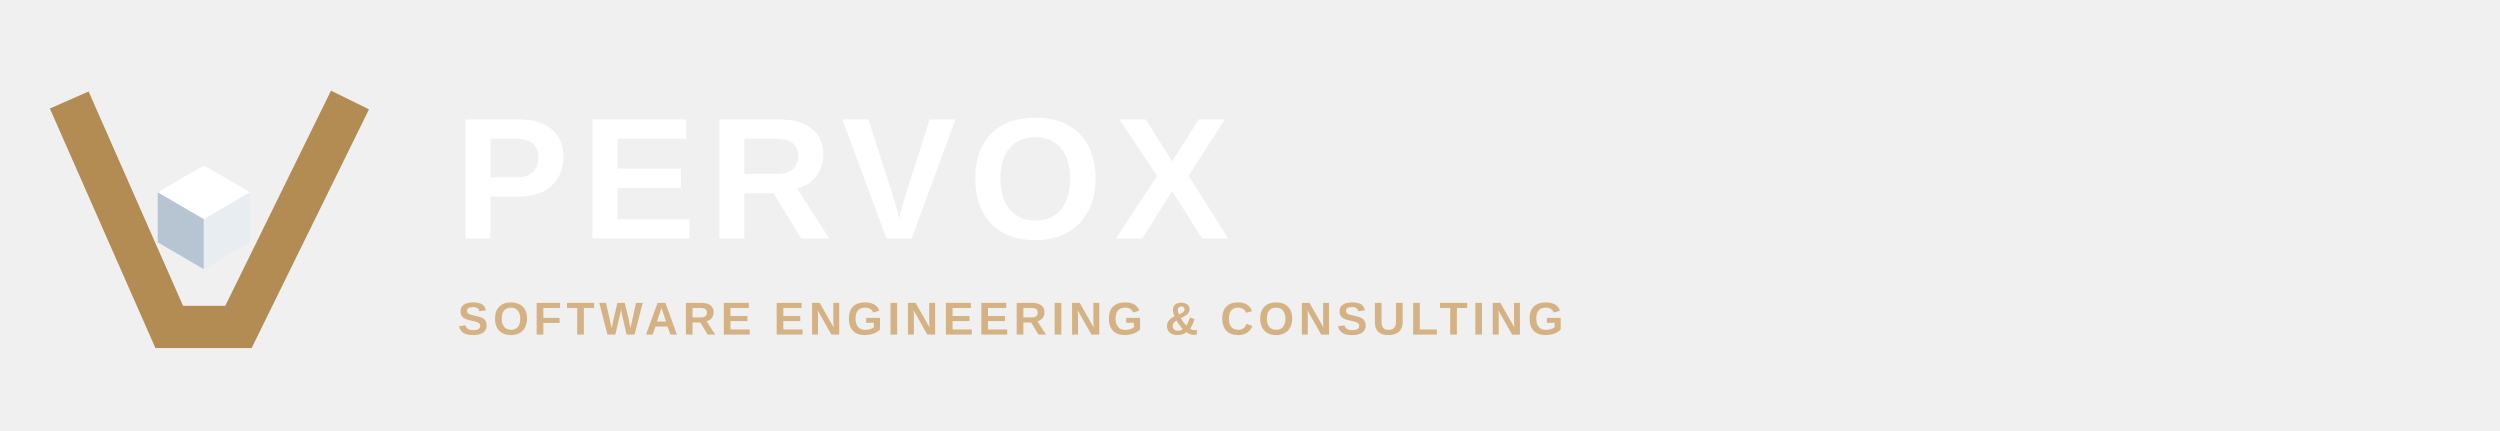
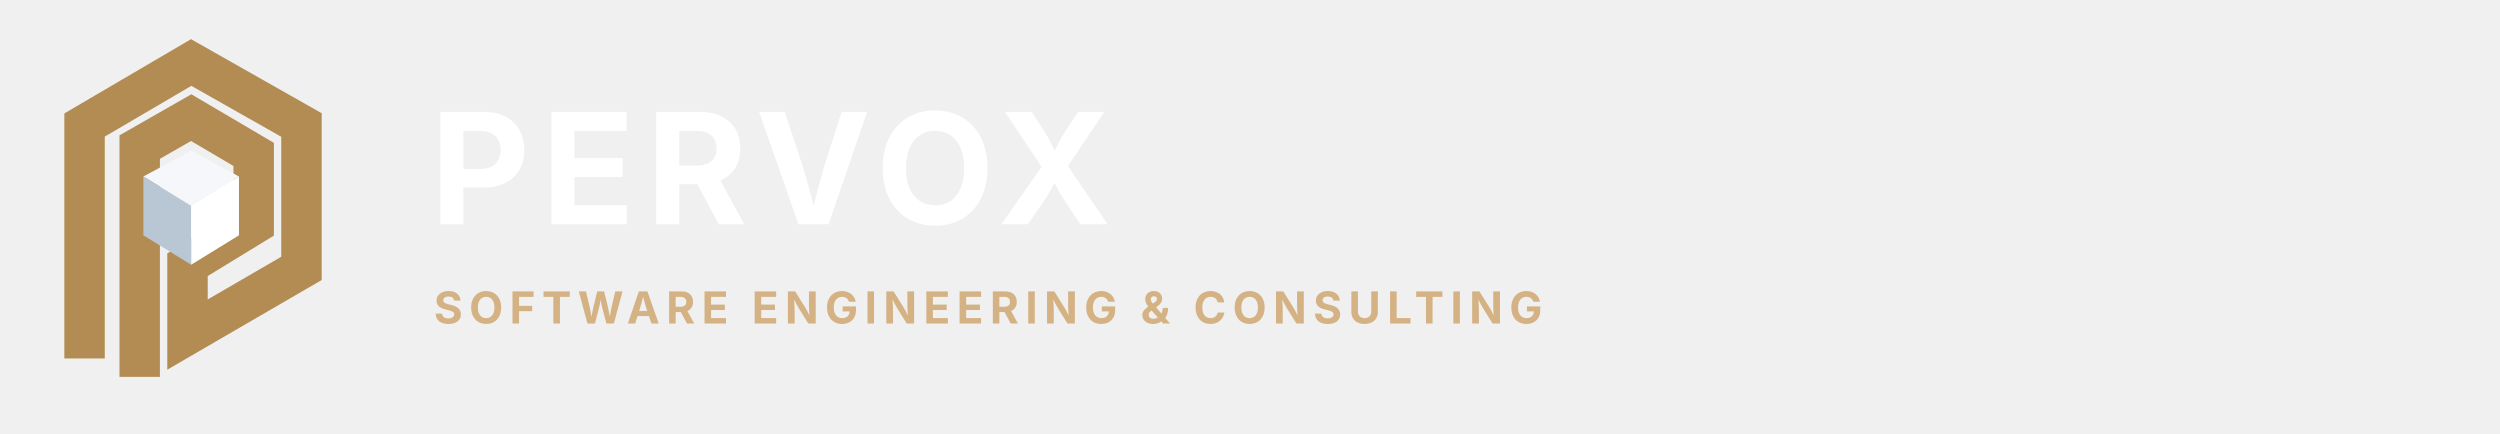
- <svg xmlns="http://www.w3.org/2000/svg" width="650" height="112" viewBox="0 0 650 112" role="img" aria-labelledby="t">
-   <path d="M18 26 44 85 62 85 91 26" fill="none" stroke="#B38C54" stroke-width="11" />
-   <path d="M53 43 65 50 53 57 41 50Z" fill="#FFFFFF" />
-   <path d="M41 50 53 57 53 70 41 63Z" fill="#B7C5D3" />
-   <path d="M65 50 53 57 53 70 65 63Z" fill="#E8EDF2" />
-   <text x="118" y="62" fill="#FFFFFF" font-family="Arial,sans-serif" font-size="45" font-weight="750" letter-spacing="3">PERVOX</text>
-   <text x="119" y="87" fill="#D4B284" font-family="Arial,sans-serif" font-size="12" font-weight="600" letter-spacing="1.2">SOFTWARE ENGINEERING &amp; CONSULTING</text>
+ <svg xmlns="http://www.w3.org/2000/svg" width="680" height="118" viewBox="0 0 680 118" role="img" aria-labelledby="title">
+   <g transform="translate(2 0)">
+     <path d="M21 92 V34 L50 17 L80 34 V73 L49 91 V72 L67 61 V42 L50 32 L36 40 V97" fill="none" stroke="#B38C54" stroke-width="11" stroke-linecap="square" stroke-linejoin="miter" />
+     <path d="M50 41 63 48 50 56 37 48Z" fill="#F5F7FA" />
+     <path d="M37 48 50 56 50 72 37 64Z" fill="#B9C7D4" />
+     <path d="M63 48 50 56 50 72 63 64Z" fill="#FFFFFF" />
+   </g>
+   <text x="117" y="61" fill="#FFFFFF" font-family="Inter,Montserrat,Arial,sans-serif" font-size="42" font-weight="750" letter-spacing="3">PERVOX</text>
+   <text x="118" y="88" fill="#D4B284" font-family="Inter,Arial,sans-serif" font-size="12" font-weight="650" letter-spacing="1.75">SOFTWARE ENGINEERING &amp; CONSULTING</text>
</svg>
